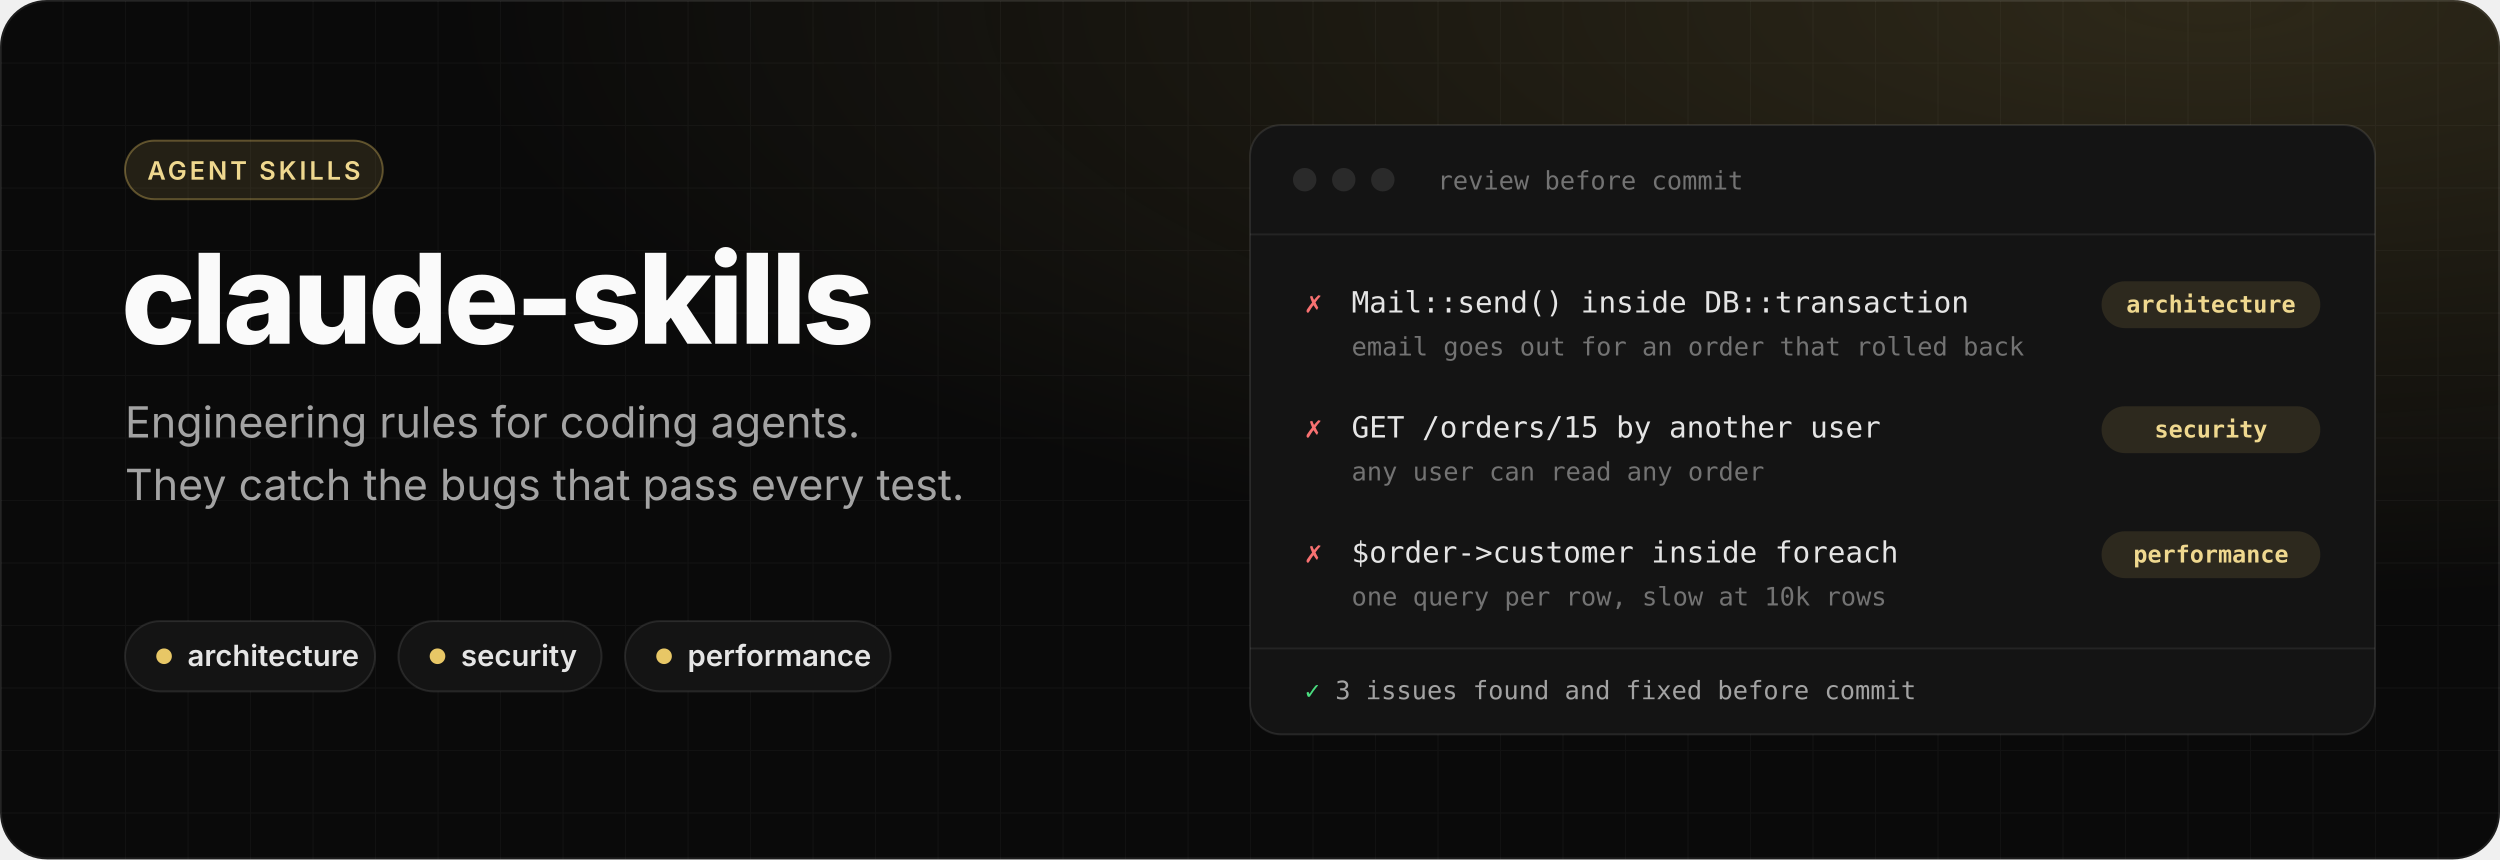
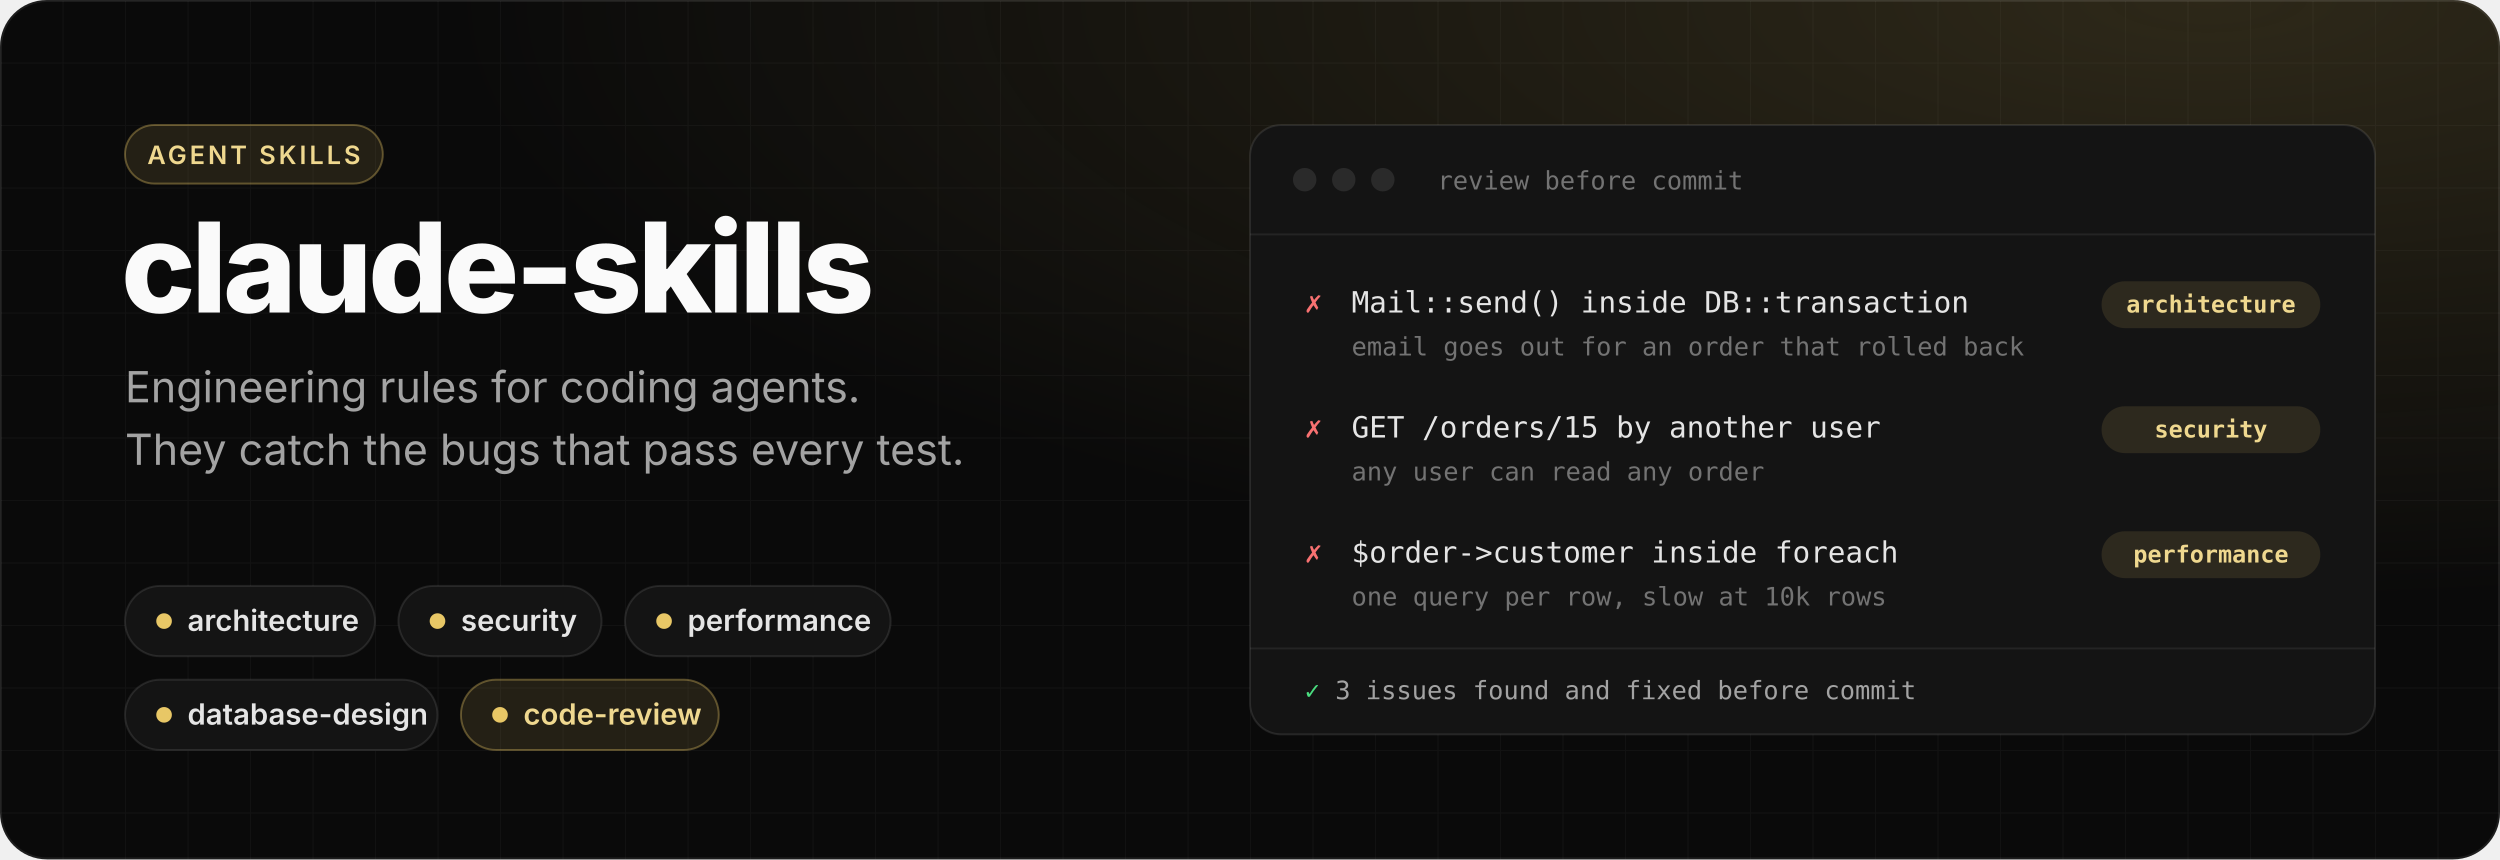
<svg xmlns="http://www.w3.org/2000/svg" width="1280" height="440" viewBox="0 0 1280 440" role="img" aria-label="claude-skills: engineering rules for coding agents">
  <defs>
    <radialGradient id="glow" cx="88%" cy="0%" r="70%">
      <stop offset="0" stop-color="#E8C766" stop-opacity="0.16" />
      <stop offset="1" stop-color="#E8C766" stop-opacity="0" />
    </radialGradient>
    <pattern id="grid" width="32" height="32" patternUnits="userSpaceOnUse">
      <path d="M32 0H0V32" fill="none" stroke="#FFFFFF" stroke-opacity="0.035" />
    </pattern>
  </defs>
  <rect width="1280" height="440" rx="24" fill="#0A0A0A" />
  <rect width="1280" height="440" rx="24" fill="url(#grid)" />
  <rect width="1280" height="440" rx="24" fill="url(#glow)" />
  <rect x="0.5" y="0.5" width="1279" height="439" rx="23.5" fill="none" stroke="#FFFFFF" stroke-opacity="0.08" />
  <g font-family="ui-sans-serif, -apple-system, 'Segoe UI', Inter, Helvetica, Arial, sans-serif">
-     <rect x="64" y="72" width="132" height="30" rx="15" fill="#E8C766" fill-opacity="0.12" stroke="#E8C766" stroke-opacity="0.35" />
-     <text x="130" y="92" text-anchor="middle" font-size="13" font-weight="600" letter-spacing="1.5" fill="#EFD88F">AGENT SKILLS</text>
-     <text x="62" y="176" font-size="64" font-weight="800" letter-spacing="-2" fill="#FAFAFA">claude-skills</text>
-     <text x="64" y="224" font-size="22" fill="#A3A3A3">Engineering rules for coding agents.</text>
-     <text x="64" y="256" font-size="22" fill="#A3A3A3">They catch the bugs that pass every test.</text>
+     <rect x="64" y="64" width="132" height="30" rx="15" fill="#E8C766" fill-opacity="0.12" stroke="#E8C766" stroke-opacity="0.35" />
+     <text x="130" y="84" text-anchor="middle" font-size="13" font-weight="600" letter-spacing="1.5" fill="#EFD88F">AGENT SKILLS</text>
+     <text x="62" y="160" font-size="64" font-weight="800" letter-spacing="-2" fill="#FAFAFA">claude-skills</text>
+     <text x="64" y="206" font-size="22" fill="#A3A3A3">Engineering rules for coding agents.</text>
+     <text x="64" y="238" font-size="22" fill="#A3A3A3">They catch the bugs that pass every test.</text>
    <g font-size="15" font-weight="600">
-       <rect x="64" y="318" width="128" height="36" rx="18" fill="#141414" stroke="#FFFFFF" stroke-opacity="0.1" />
-       <circle cx="84" cy="336" r="4" fill="#E8C766" />
-       <text x="96" y="341" fill="#E5E5E5">architecture</text>
-       <rect x="204" y="318" width="104" height="36" rx="18" fill="#141414" stroke="#FFFFFF" stroke-opacity="0.1" />
-       <circle cx="224" cy="336" r="4" fill="#E8C766" />
-       <text x="236" y="341" fill="#E5E5E5">security</text>
-       <rect x="320" y="318" width="136" height="36" rx="18" fill="#141414" stroke="#FFFFFF" stroke-opacity="0.1" />
-       <circle cx="340" cy="336" r="4" fill="#E8C766" />
-       <text x="352" y="341" fill="#E5E5E5">performance</text>
+       <rect x="64" y="348" width="160" height="36" rx="18" fill="#141414" stroke="#FFFFFF" stroke-opacity="0.1" />
+       <circle cx="84" cy="366" r="4" fill="#E8C766" />
+       <text x="96" y="371" fill="#E5E5E5">database-design</text>
+       <rect x="236" y="348" width="132" height="36" rx="18" fill="#E8C766" fill-opacity="0.12" stroke="#E8C766" stroke-opacity="0.35" />
+       <circle cx="256" cy="366" r="4" fill="#E8C766" />
+       <text x="268" y="371" fill="#EFD88F">code-review</text>
+       <rect x="64" y="300" width="128" height="36" rx="18" fill="#141414" stroke="#FFFFFF" stroke-opacity="0.1" />
+       <circle cx="84" cy="318" r="4" fill="#E8C766" />
+       <text x="96" y="323" fill="#E5E5E5">architecture</text>
+       <rect x="204" y="300" width="104" height="36" rx="18" fill="#141414" stroke="#FFFFFF" stroke-opacity="0.1" />
+       <circle cx="224" cy="318" r="4" fill="#E8C766" />
+       <text x="236" y="323" fill="#E5E5E5">security</text>
+       <rect x="320" y="300" width="136" height="36" rx="18" fill="#141414" stroke="#FFFFFF" stroke-opacity="0.1" />
+       <circle cx="340" cy="318" r="4" fill="#E8C766" />
+       <text x="352" y="323" fill="#E5E5E5">performance</text>
    </g>
  </g>
  <g transform="translate(640 64)">
    <rect width="576" height="312" rx="16" fill="#141414" stroke="#FFFFFF" stroke-opacity="0.1" />
    <circle cx="28" cy="28" r="6" fill="#2A2A2A" />
    <circle cx="48" cy="28" r="6" fill="#2A2A2A" />
    <circle cx="68" cy="28" r="6" fill="#2A2A2A" />
    <text x="96" y="33" font-family="ui-monospace, SFMono-Regular, Menlo, Consolas, monospace" font-size="13" fill="#737373">review before commit</text>
    <line x1="0" y1="56" x2="576" y2="56" stroke="#FFFFFF" stroke-opacity="0.07" />
    <g font-family="ui-monospace, SFMono-Regular, Menlo, Consolas, monospace" font-size="15">
      <g transform="translate(28 96)">
        <text fill="#F87171">✗</text>
        <text x="24" fill="#E5E5E5">Mail::send() inside DB::transaction</text>
        <text x="24" y="22" font-size="13" fill="#737373">email goes out for an order that rolled back</text>
      </g>
      <g transform="translate(28 160)">
        <text fill="#F87171">✗</text>
        <text x="24" fill="#E5E5E5">GET /orders/15 by another user</text>
        <text x="24" y="22" font-size="13" fill="#737373">any user can read any order</text>
      </g>
      <g transform="translate(28 224)">
        <text fill="#F87171">✗</text>
        <text x="24" fill="#E5E5E5">$order-&gt;customer inside foreach</text>
        <text x="24" y="22" font-size="13" fill="#737373">one query per row, slow at 10k rows</text>
      </g>
      <g font-size="12" font-weight="600" text-anchor="middle">
        <rect x="436" y="80" width="112" height="24" rx="12" fill="#E8C766" fill-opacity="0.12" />
        <text x="492" y="96" fill="#EFD88F">architecture</text>
        <rect x="436" y="144" width="112" height="24" rx="12" fill="#E8C766" fill-opacity="0.12" />
        <text x="492" y="160" fill="#EFD88F">security</text>
        <rect x="436" y="208" width="112" height="24" rx="12" fill="#E8C766" fill-opacity="0.12" />
        <text x="492" y="224" fill="#EFD88F">performance</text>
      </g>
    </g>
    <line x1="0" y1="268" x2="576" y2="268" stroke="#FFFFFF" stroke-opacity="0.07" />
    <text x="28" y="294" font-family="ui-monospace, SFMono-Regular, Menlo, Consolas, monospace" font-size="13" fill="#A3A3A3">
      <tspan fill="#4ADE80">✓</tspan>  3 issues found and fixed before commit</text>
  </g>
</svg>
